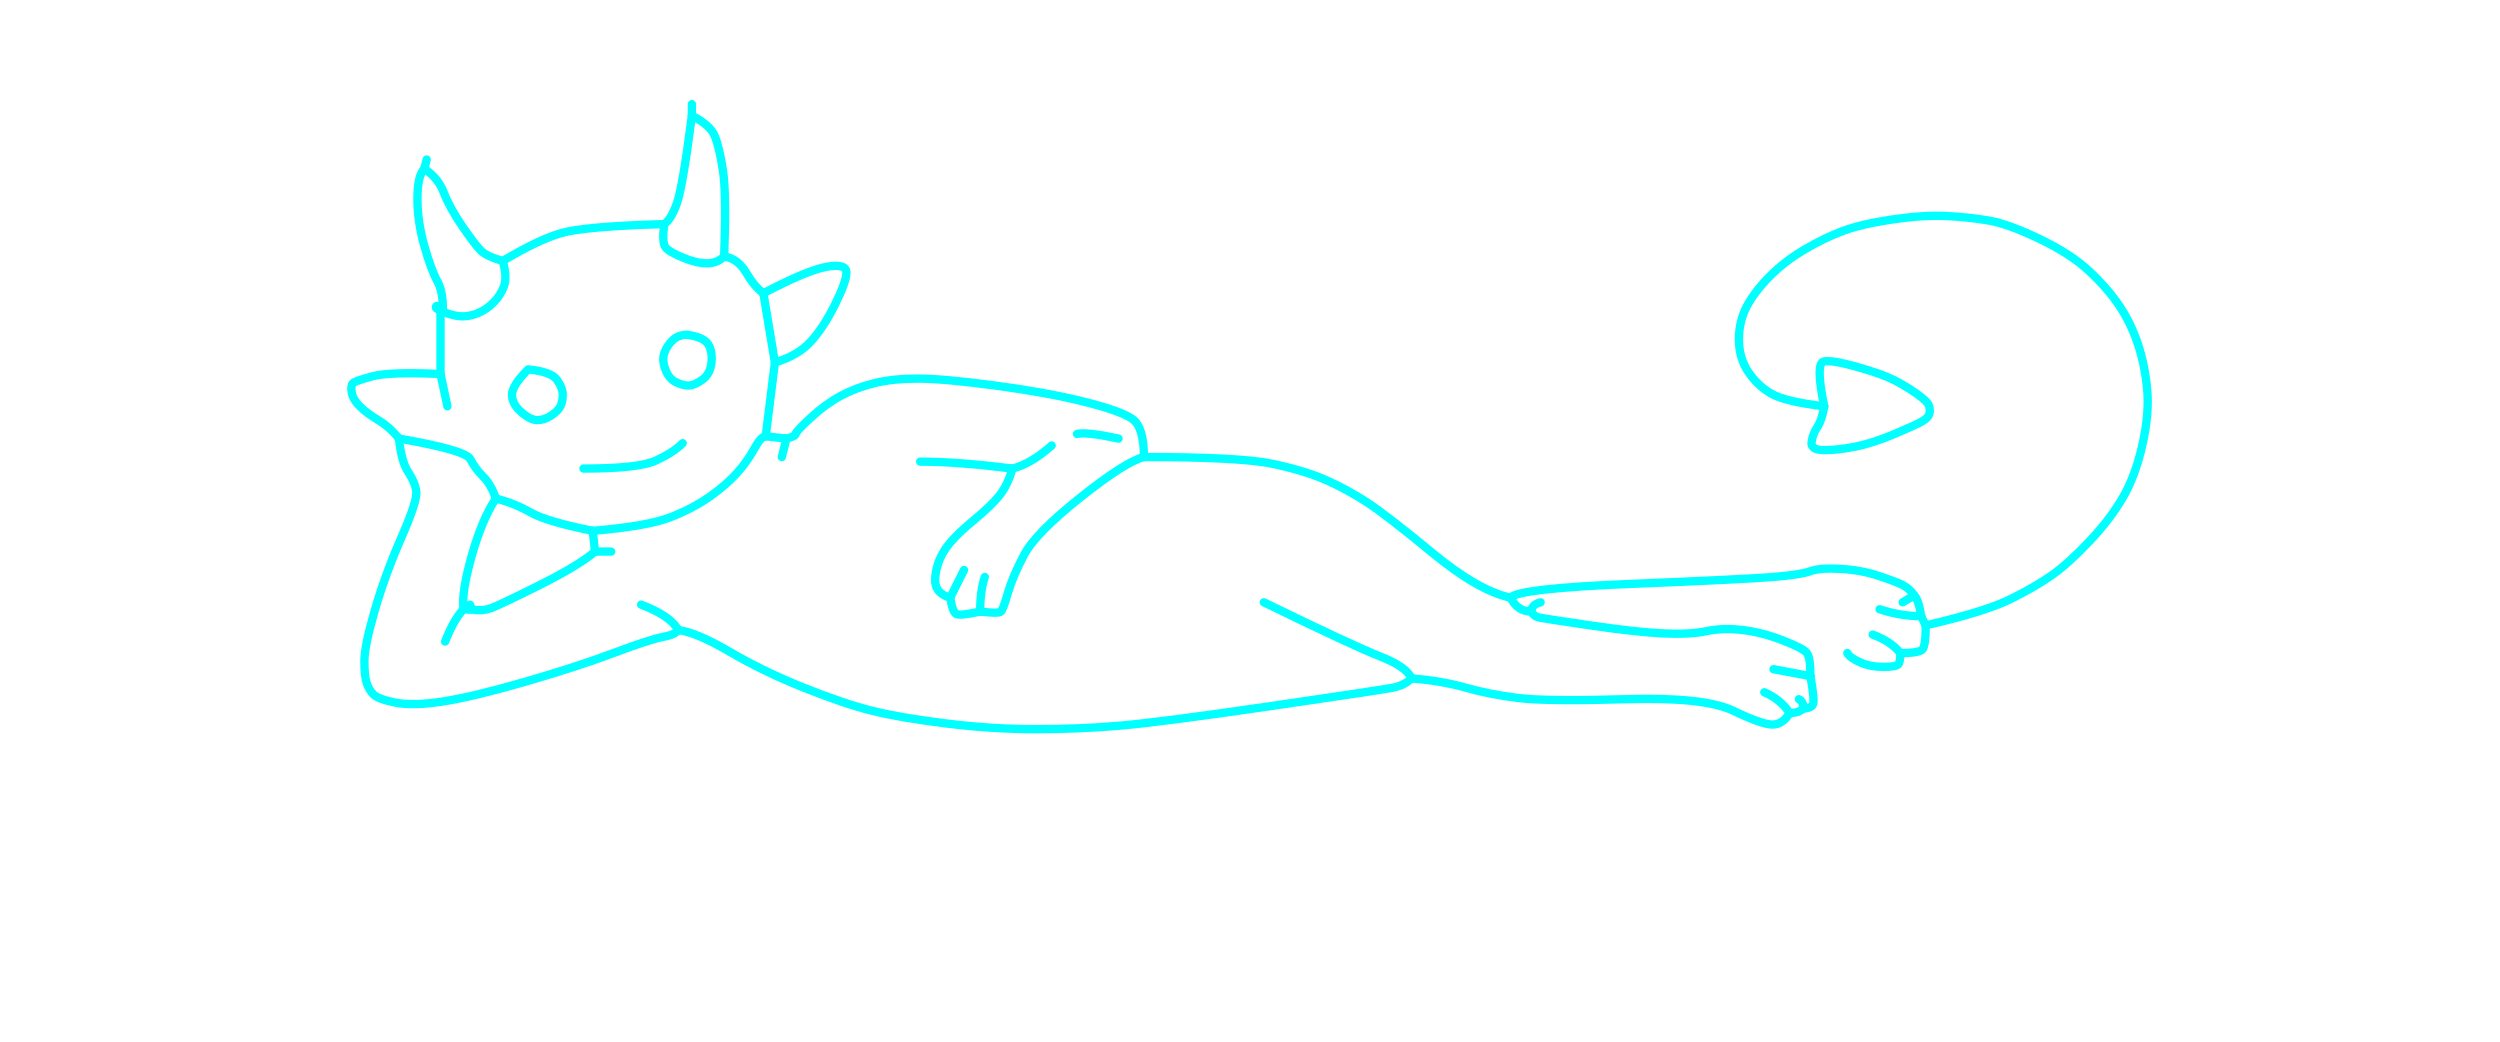
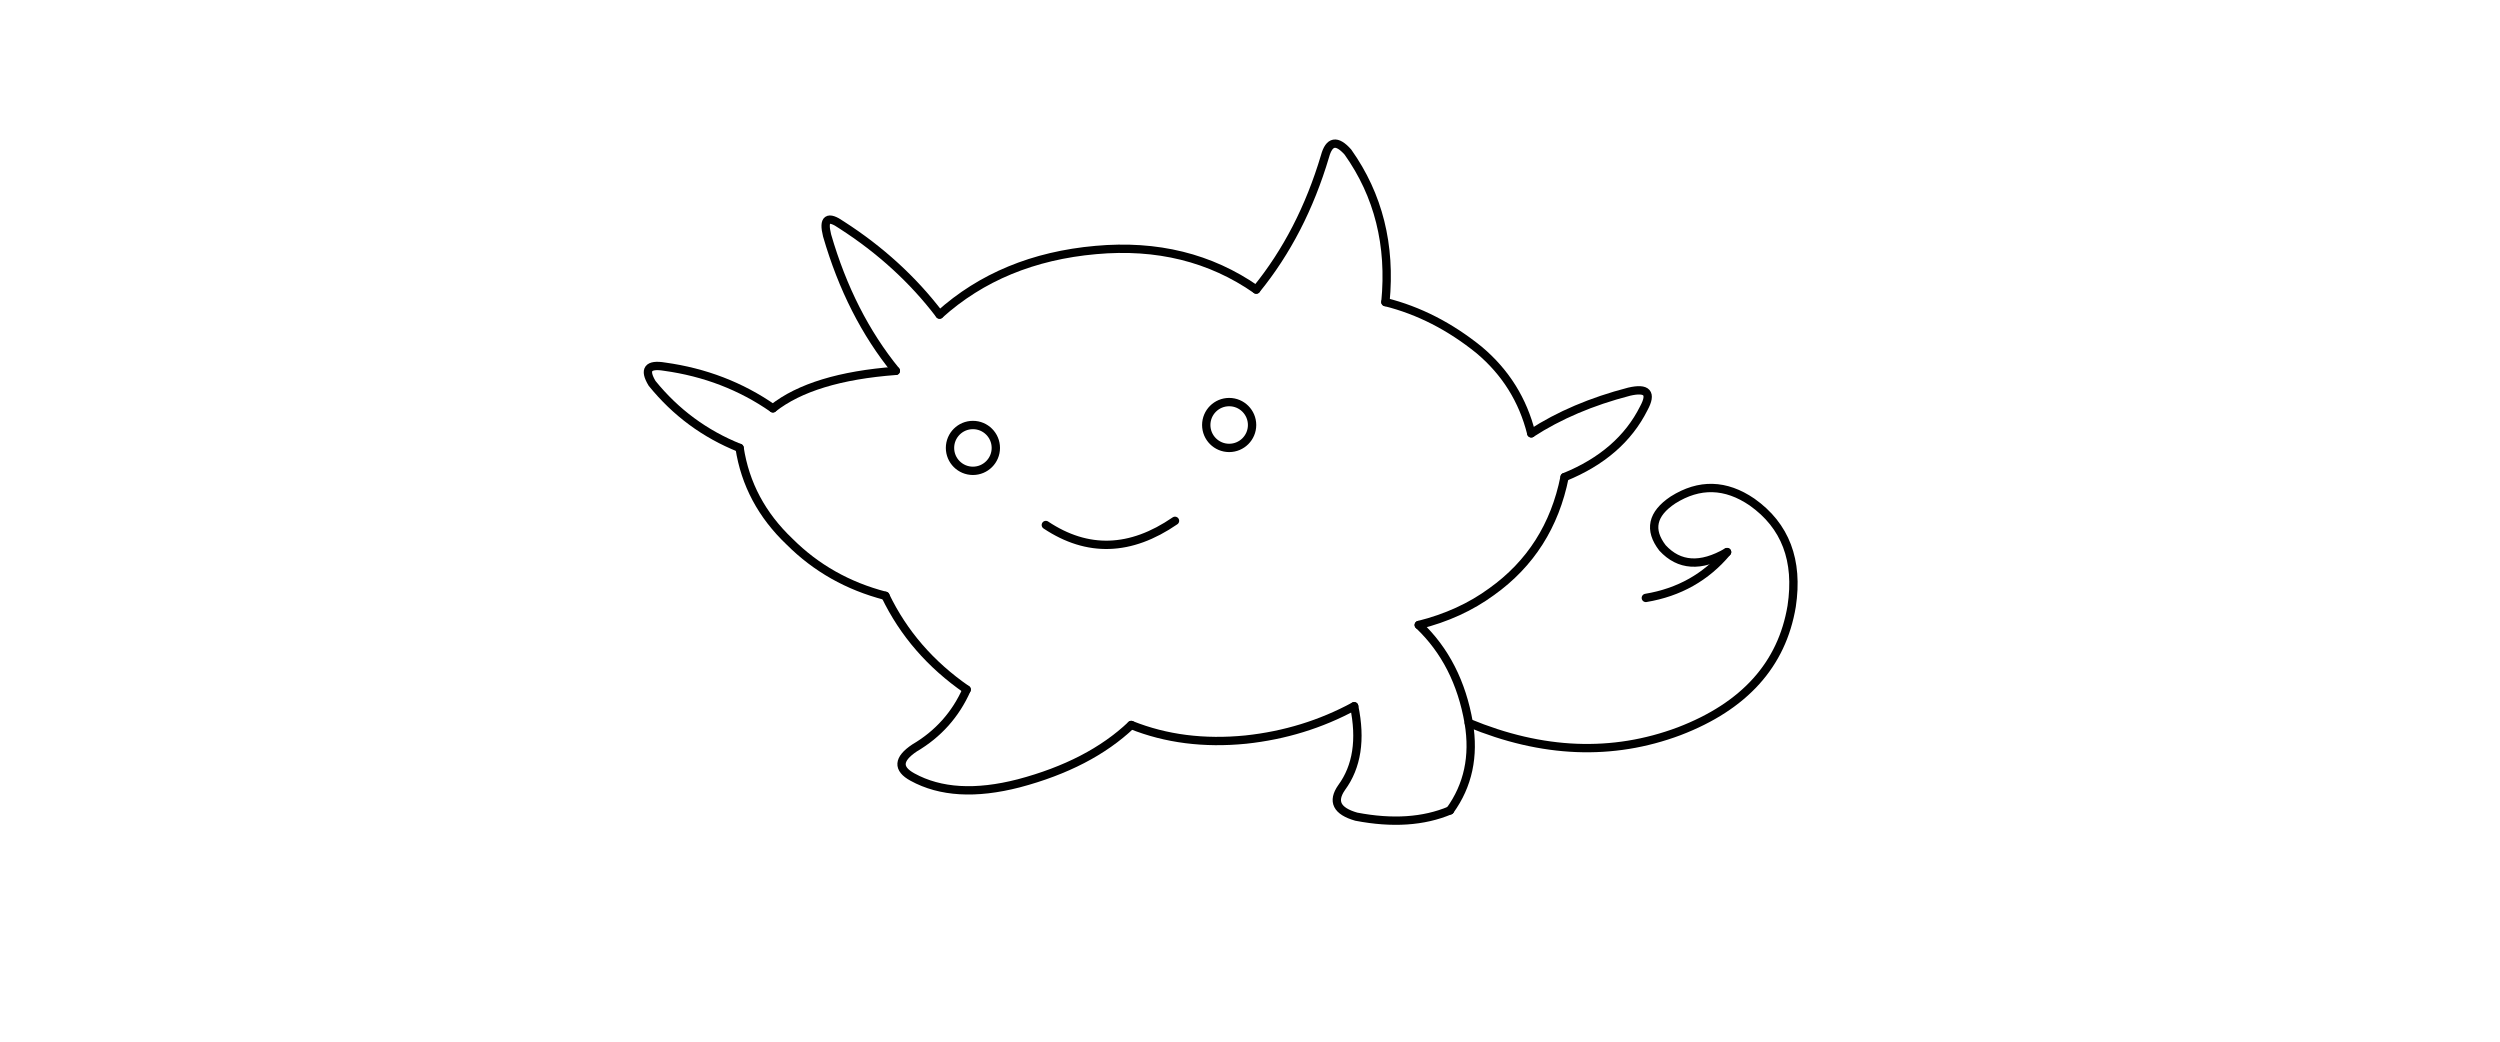
<svg xmlns="http://www.w3.org/2000/svg" viewBox="0 0 1200 500">
-   <g fill="none" stroke="#00ffff" stroke-width="4" stroke-linecap="round" stroke-linejoin="round">
-     <path d="M 922.14 295.76 Q 921.03 288.01 918.82 285.79" />
-     <path d="M 922.14 295.76 Q 912.18 295.76 902.21 292.44" />
-     <path d="M 922.14 295.76 L 924.35 300.18" />
-     <path d="M 918.82 285.79 Q 916.61 282.47 913.28 280.81 Q 909.96 279.15 901.66 276.38 Q 893.36 273.62 883.39 273.06 Q 873.43 272.51 869.00 274.17 Q 864.58 275.83 851.29 276.94 Q 838.01 278.04 783.21 280.26 Q 728.41 282.47 725.09 286.90" />
-     <path d="M 918.82 285.79 L 913.28 289.11" />
-     <path d="M 285.61 264.76 L 284.50 254.80" />
-     <path d="M 285.61 264.76 L 293.36 264.76" />
-     <path d="M 285.61 264.76 Q 277.86 271.40 259.04 280.81 Q 240.22 290.22 235.79 291.88 Q 231.37 293.54 225.83 292.44" />
-     <path d="M 725.09 286.90 Q 709.59 283.58 687.45 265.31 Q 665.31 247.05 655.90 240.96 Q 646.49 234.87 636.53 230.44 Q 626.57 226.01 611.07 222.69 Q 595.57 219.37 549.08 219.37" />
-     <path d="M 725.09 286.90 Q 728.41 293.54 735.06 293.54" />
-     <path d="M 212.55 147.42 L 211.44 147.42" />
-     <path d="M 212.55 147.42 Q 212.55 139.67 209.78 134.69 Q 207.01 129.70 203.69 118.08 Q 200.37 106.46 200.37 95.39 Q 200.37 84.32 203.69 81.00" />
-     <path d="M 212.55 147.42 L 212.55 148.52" />
-     <path d="M 875.65 195.02 Q 871.22 173.99 875.65 173.43 Q 880.07 172.88 891.70 176.20 Q 903.32 179.52 908.86 182.29 Q 914.39 185.06 919.93 188.93 Q 925.46 192.80 926.01 195.02 Q 926.57 197.23 926.01 198.89 Q 925.46 200.55 922.69 202.21 Q 919.93 203.87 909.41 208.30 Q 898.89 212.73 890.59 214.39 Q 882.29 216.05 875.65 216.05 Q 869.00 216.05 869.56 212.18 Q 870.11 208.30 872.32 204.98 Q 874.54 201.66 875.65 195.02" />
-     <path d="M 875.65 195.02 Q 856.83 192.80 850.18 188.93 Q 843.54 185.06 839.11 178.41 Q 834.69 171.77 834.69 162.92 Q 834.69 154.06 838.56 146.86 Q 842.44 139.67 849.63 132.47 Q 856.83 125.28 866.24 119.74 Q 875.65 114.21 884.50 110.89 Q 893.36 107.56 908.30 105.35 Q 923.25 103.14 934.32 103.69 Q 945.39 104.24 954.80 105.90 Q 964.21 107.56 979.15 114.76 Q 994.10 121.96 1002.95 130.26 Q 1011.81 138.56 1017.34 146.86 Q 1022.88 155.17 1026.20 165.13 Q 1029.52 175.09 1030.63 186.72 Q 1031.73 198.34 1028.41 213.28 Q 1025.09 228.23 1019.00 238.75 Q 1012.92 249.26 1002.95 259.78 Q 992.99 270.30 985.24 275.83 Q 977.49 281.37 965.31 287.45 Q 953.14 293.54 924.35 300.18" />
-     <path d="M 536.90 210.52 Q 521.40 207.20 516.97 208.30" />
-     <path d="M 366.42 140.77 Q 387.45 129.70 396.86 128.04 Q 406.27 126.38 406.27 130.81 Q 406.27 135.24 400.74 146.31 Q 395.20 157.38 389.11 164.02 Q 383.03 170.66 371.96 173.99" />
-     <path d="M 366.42 140.77 Q 361.99 137.45 358.12 130.81 Q 354.24 124.17 347.60 123.06" />
-     <path d="M 366.42 140.77 L 371.96 173.99" />
-     <path d="M 327.68 212.73 Q 323.25 217.16 314.94 221.03 Q 306.64 224.91 280.07 224.91" />
-     <path d="M 462.73 273.62 L 456.09 286.90" />
-     <path d="M 504.80 213.84 Q 494.83 222.69 485.98 224.91" />
-     <path d="M 225.83 291.33 L 224.72 291.33" />
-     <path d="M 225.83 291.33 Q 225.83 289.11 224.72 291.33" />
-     <path d="M 225.83 291.33 L 225.83 292.44" />
-     <path d="M 606.64 289.11 Q 649.82 310.15 662.55 315.13 Q 675.28 320.11 677.49 325.65" />
-     <path d="M 211.44 179.52 L 211.44 149.63" />
-     <path d="M 211.44 179.52 Q 187.08 178.41 178.78 180.63 Q 170.48 182.84 169.37 183.95 Q 168.27 185.06 168.82 188.38 Q 169.37 191.70 172.69 195.02 Q 176.01 198.34 181.55 201.66 Q 187.08 204.98 191.51 210.52" />
-     <path d="M 211.44 179.52 L 214.76 195.02" />
-     <path d="M 485.98 224.91 Q 459.41 221.59 441.70 221.59" />
-     <path d="M 485.98 224.91 Q 483.76 232.66 479.89 237.64 Q 476.01 242.62 466.61 250.37 Q 457.20 258.12 453.32 264.21 Q 449.45 270.30 448.89 277.49 Q 448.34 284.69 456.09 286.90" />
-     <path d="M 307.75 290.22 Q 322.14 295.76 325.46 302.40" />
-     <path d="M 677.49 325.65 Q 691.88 326.75 703.51 330.07 Q 715.13 333.39 728.97 335.06 Q 742.80 336.72 780.44 335.61 Q 818.08 334.50 831.92 341.14 Q 845.76 347.79 850.74 347.79 Q 855.72 347.79 859.04 342.25" />
-     <path d="M 677.49 325.65 Q 674.17 328.97 668.63 330.07 Q 663.10 331.18 609.96 338.93 Q 556.83 346.68 537.45 348.34 Q 518.08 350.00 497.05 350.00 Q 476.01 350.00 453.87 347.23 Q 431.73 344.46 418.45 341.14 Q 405.17 337.82 385.79 330.07 Q 366.42 322.32 350.37 312.92 Q 334.32 303.51 325.46 302.40" />
-     <path d="M 375.28 219.37 L 377.49 210.52" />
-     <path d="M 735.06 293.54 Q 735.06 290.22 739.48 289.11" />
-     <path d="M 735.06 293.54 Q 736.16 295.76 738.38 296.31 Q 740.59 296.86 763.28 300.18 Q 785.98 303.51 798.71 304.06 Q 811.44 304.61 819.19 302.95 Q 826.94 301.29 836.35 302.40 Q 845.76 303.51 855.72 307.38 Q 865.68 311.25 867.34 313.47 Q 869.00 315.68 869.00 324.54" />
-     <path d="M 886.72 313.47 Q 887.82 315.68 892.80 317.90 Q 897.79 320.11 903.87 320.11 Q 909.96 320.11 911.07 319.00 Q 912.18 317.90 912.18 313.47" />
-     <path d="M 846.86 332.29 Q 854.61 335.61 859.04 342.25" />
-     <path d="M 211.44 149.63 L 211.44 148.52" />
-     <path d="M 211.44 149.63 L 212.55 149.63" />
-     <path d="M 377.49 210.52 L 367.53 209.41" />
-     <path d="M 377.49 210.52 Q 381.92 209.41 381.92 208.30 Q 381.92 207.20 389.11 200.55 Q 396.31 193.91 403.51 190.04 Q 410.70 186.16 419.56 183.95 Q 428.41 181.73 440.59 181.73 Q 452.77 181.73 477.68 185.06 Q 502.58 188.38 520.30 192.80 Q 538.01 197.23 543.54 201.11 Q 549.08 204.98 549.08 219.37" />
-     <path d="M 224.72 291.33 L 224.72 292.44" />
-     <path d="M 191.51 210.52 Q 223.62 216.05 225.83 220.48 Q 228.04 224.91 231.92 228.78 Q 235.79 232.66 238.01 239.30" />
-     <path d="M 191.51 210.52 Q 192.62 221.59 195.94 226.57 Q 199.26 231.55 199.82 235.98 Q 200.37 240.41 192.62 258.12 Q 184.87 275.83 179.89 292.99 Q 174.91 310.15 174.91 317.34 Q 174.91 324.54 176.01 327.86 Q 177.12 331.18 179.34 333.39 Q 181.55 335.61 189.85 337.27 Q 198.15 338.93 212.55 336.72 Q 226.94 334.50 251.85 327.31 Q 276.75 320.11 294.46 313.47 Q 312.18 306.83 318.27 305.72 Q 324.35 304.61 325.46 302.40" />
-     <path d="M 898.89 304.61 Q 907.75 307.93 912.18 313.47" />
-     <path d="M 211.44 147.42 Q 209.23 146.31 209.23 147.42 Q 209.23 148.52 211.44 148.52" />
-     <path d="M 211.44 147.42 L 211.44 148.52" />
-     <path d="M 204.80 76.57 L 203.69 81.00" />
-     <path d="M 332.10 55.54 L 332.10 50.00" />
-     <path d="M 332.10 55.54 Q 340.96 59.96 343.17 65.50 Q 345.39 71.03 347.05 82.10 Q 348.71 93.17 347.60 123.06" />
-     <path d="M 332.10 55.54 Q 327.68 89.85 324.91 97.60 Q 322.14 105.35 318.82 107.56" />
-     <path d="M 222.51 292.44 Q 221.40 284.69 226.38 266.97 Q 231.37 249.26 238.01 239.30" />
-     <path d="M 222.51 292.44 L 224.72 292.44" />
-     <path d="M 222.51 292.44 Q 218.08 296.86 213.65 307.93" />
-     <path d="M 225.83 292.44 L 224.72 292.44" />
-     <path d="M 851.29 321.22 L 869.00 324.54" />
-     <path d="M 865.68 340.04 Q 865.68 336.72 863.47 335.61" />
-     <path d="M 865.68 340.04 Q 869.00 340.04 870.11 338.38 Q 871.22 336.72 869.00 324.54" />
-     <path d="M 865.68 340.04 Q 863.47 342.25 859.04 342.25" />
-     <path d="M 367.53 209.41 L 371.96 173.99" />
-     <path d="M 367.53 209.41 Q 365.31 209.41 361.99 215.50 Q 358.67 221.59 353.69 227.12 Q 348.71 232.66 340.96 238.19 Q 333.21 243.73 322.14 248.15 Q 311.07 252.58 284.50 254.80" />
-     <path d="M 470.48 293.54 Q 470.48 283.58 472.69 276.94" />
-     <path d="M 470.48 293.54 Q 460.52 295.76 458.86 294.65 Q 457.20 293.54 456.09 286.90" />
-     <path d="M 470.48 293.54 Q 479.34 294.65 480.44 293.54 Q 481.55 292.44 483.76 284.69 Q 485.98 276.94 491.51 266.42 Q 497.05 255.90 518.63 238.75 Q 540.22 221.59 549.08 219.37" />
-     <path d="M 924.35 300.18 Q 924.35 310.15 922.69 311.81 Q 921.03 313.47 912.18 313.47" />
-     <path d="M 241.33 125.28 Q 257.93 115.31 269.00 111.99 Q 280.07 108.67 318.82 107.56" />
-     <path d="M 241.33 125.28 Q 233.58 123.06 230.81 120.30 Q 228.04 117.53 221.96 108.67 Q 215.87 99.82 213.10 92.62 Q 210.33 85.42 203.69 81.00" />
-     <path d="M 241.33 125.28 Q 243.54 133.03 241.88 137.45 Q 240.22 141.88 236.90 145.20 Q 233.58 148.52 229.70 150.18 Q 225.83 151.85 221.96 151.85 Q 218.08 151.85 212.55 149.63" />
-     <path d="M 212.55 148.52 L 211.44 148.52" />
-     <path d="M 212.55 148.52 L 212.55 149.63" />
-     <path d="M 284.50 254.80 Q 262.36 250.37 254.61 245.94 Q 246.86 241.51 238.01 239.30" />
-     <path d="M 318.82 107.56 Q 317.71 116.42 319.37 118.63 Q 321.03 120.85 327.68 123.62 Q 334.32 126.38 339.30 126.38 Q 344.28 126.38 347.60 123.06" />
-     <path d="M 329.89 160.70 Q 325.46 160.70 322.69 163.47 Q 319.93 166.24 318.82 169.56 Q 317.71 172.88 319.37 177.31 Q 321.03 181.73 324.35 183.39 Q 327.68 185.06 330.44 185.06 Q 333.21 185.06 337.08 182.29 Q 340.96 179.52 341.51 173.99 Q 342.07 168.45 339.85 165.13 Q 337.64 161.81 329.89 160.70" />
-     <path d="M 253.51 177.31 Q 264.58 178.41 267.34 182.29 Q 270.11 186.16 270.11 189.48 Q 270.11 192.80 269.00 195.02 Q 267.90 197.23 264.58 199.45 Q 261.25 201.66 257.93 201.66 Q 254.61 201.66 250.18 197.79 Q 245.76 193.91 245.76 189.48 Q 245.76 185.06 253.51 177.31" />
+   <g fill="none" stroke="currentColor" stroke-width="4" stroke-linecap="round" stroke-linejoin="round">
+     <path d="M430 178 Q408 151 397 113 Q394 101 404 108 Q432 126 451 151" />
+     <path d="M451 151 Q481 124 526 120 Q570 116 603 139" />
+     <path d="M603 139 Q625 112 636 75 Q639 64 647 73 Q669 104 665 145" />
+     <path d="M665 145 Q689 151 710 168 Q729 184 735 208" />
+     <path d="M735 208 Q755 195 782 188 Q795 185 789 196 Q778 218 751 229" />
+     <path d="M751 229 Q744 264 716 284 Q701 295 681 300" />
+     <path d="M681 300 Q700 318 705 347 Q709 371 696 389" />
+     <path d="M696 389 Q677 397 651 392 Q637 388 644 378 Q655 363 650 339" />
+     <path d="M650 339 Q626 352 598 355 Q568 358 543 348" />
+     <path d="M543 348 Q523 367 489 376 Q458 384 438 373 Q427 367 439 359 Q456 349 464 331" />
+     <path d="M464 331 Q438 313 425 286" />
+     <path d="M425 286 Q398 279 379 260 Q359 241 355 215" />
+     <path d="M355 215 Q330 205 313 184 Q307 174 319 176 Q348 180 371 196" />
+     <path d="M371 196 Q390 181 430 178" />
+     <circle cx="467" cy="215" r="11" />
+     <circle cx="590" cy="204" r="11" />
+     <path d="M502 252 Q532 272 564 250" />
+     <path d="M705 347 Q758 369 806 351 Q853 333 860 291 Q865 258 841 241 Q822 228 803 240 Q788 250 798 263 Q810 276 829 265" />
+     <path d="M829 265 Q814 283 790 287" />
  </g>
</svg>
